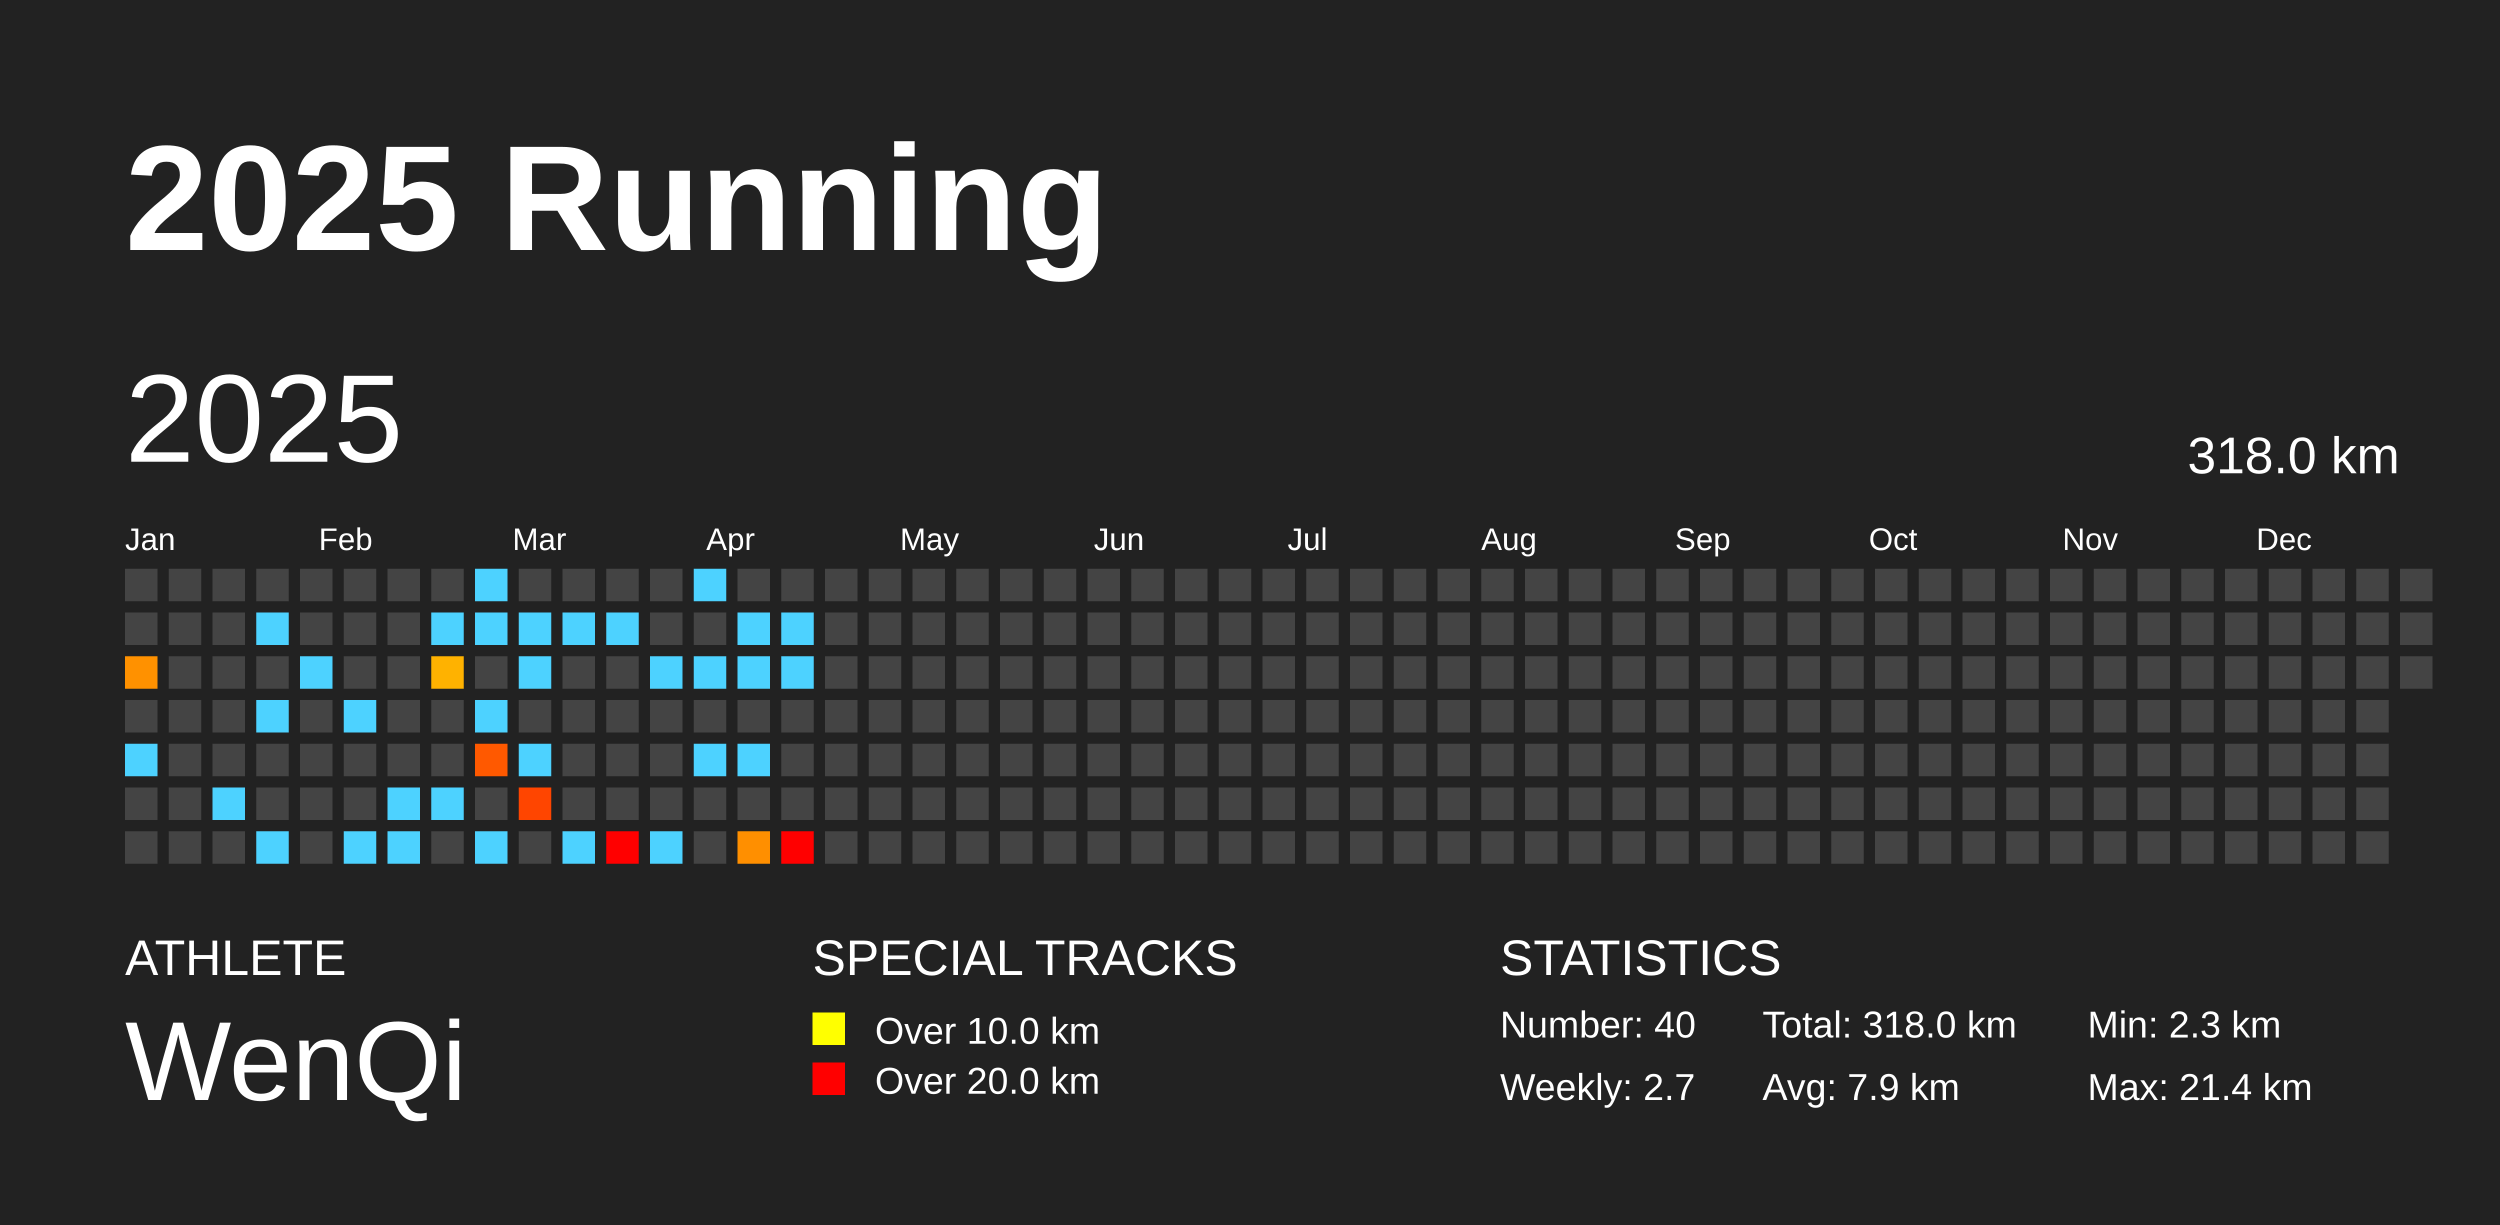
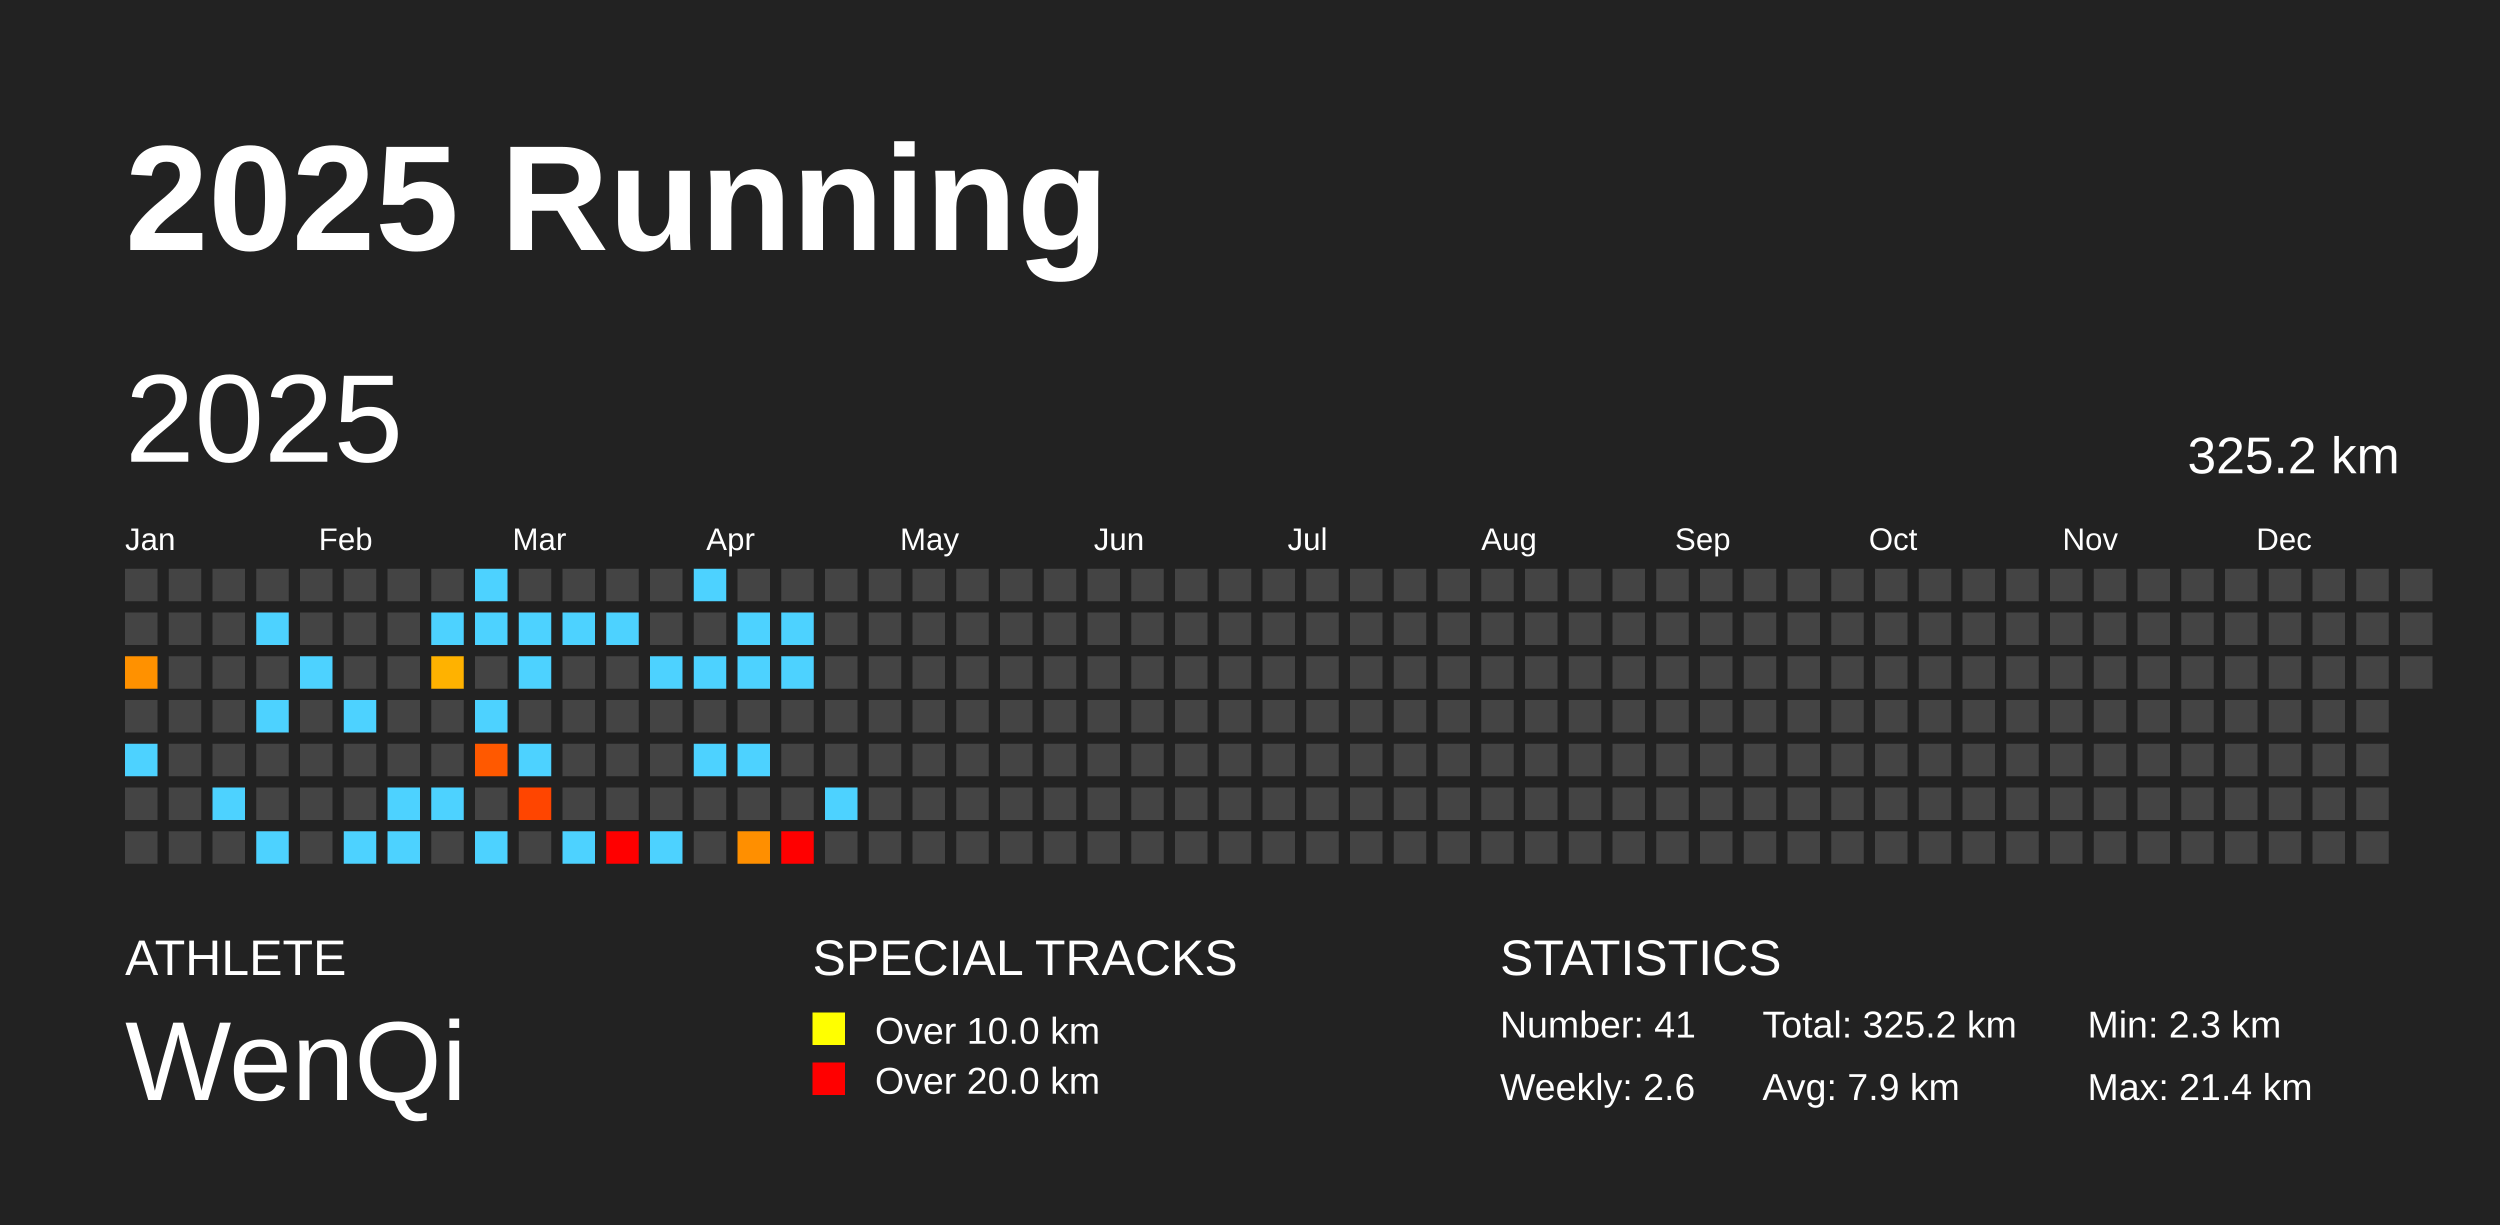
<svg xmlns="http://www.w3.org/2000/svg" baseProfile="full" height="98mm" version="1.1" viewBox="0,0,200,98" width="200mm">
  <defs />
  <rect fill="#222222" height="98" width="200" x="0" y="0" />
  <text fill="#FFFFFF" style="font-size:12px; font-family:Arial; font-weight:bold;" x="10" y="20">2025 Running</text>
  <text fill="#FFFFFF" style="font-size:4px; font-family:Arial" x="10" y="78">ATHLETE</text>
  <text fill="#FFFFFF" style="font-size:9px; font-family:Arial" x="10" y="88">WenQi</text>
  <text fill="#FFFFFF" style="font-size:4px; font-family:Arial" x="65" y="78">SPECIAL TRACKS</text>
  <rect fill="yellow" height="2.6" width="2.6" x="65" y="81" />
  <text fill="#FFFFFF" style="font-size:3px; font-family:Arial" x="70" y="83.5">Over 10.0 km</text>
  <rect fill="red" height="2.6" width="2.6" x="65" y="85" />
  <text fill="#FFFFFF" style="font-size:3px; font-family:Arial" x="70" y="87.5">Over 20.0 km</text>
  <text fill="#FFFFFF" style="font-size:4px; font-family:Arial" x="120" y="78">STATISTICS</text>
-   <text fill="#FFFFFF" style="font-size:3px; font-family:Arial" x="120" y="83">Number: 40</text>
-   <text fill="#FFFFFF" style="font-size:3px; font-family:Arial" x="120" y="88">Weekly: 2.7</text>
-   <text fill="#FFFFFF" style="font-size:3px; font-family:Arial" x="141" y="83">Total: 318.0 km</text>
+   <text fill="#FFFFFF" style="font-size:3px; font-family:Arial" x="120" y="83">Number: 41</text>
+   <text fill="#FFFFFF" style="font-size:3px; font-family:Arial" x="120" y="88">Weekly: 2.6</text>
+   <text fill="#FFFFFF" style="font-size:3px; font-family:Arial" x="141" y="83">Total: 325.2 km</text>
  <text fill="#FFFFFF" style="font-size:3px; font-family:Arial" x="141" y="88">Avg: 7.9 km</text>
  <text fill="#FFFFFF" style="font-size:3px; font-family:Arial" x="167" y="83">Min: 2.3 km</text>
  <text fill="#FFFFFF" style="font-size:3px; font-family:Arial" x="167" y="88">Max: 21.4 km</text>
  <text dominant-baseline="hanging" fill="#FFFFFF" style="font-size:10.0px; font-family:Arial;" x="10" y="30">2025</text>
-   <text dominant-baseline="hanging" fill="#FFFFFF" style="font-size:4.125px; font-family:Arial;" x="175" y="35">318.0 km</text>
+   <text dominant-baseline="hanging" fill="#FFFFFF" style="font-size:4.125px; font-family:Arial;" x="175" y="35">325.2 km</text>
  <text fill="#FFFFFF" style="font-size:2.5px; font-family:Arial" x="10.0" y="44">Jan</text>
  <text fill="#FFFFFF" style="font-size:2.5px; font-family:Arial" x="25.5" y="44">Feb</text>
  <text fill="#FFFFFF" style="font-size:2.5px; font-family:Arial" x="41.0" y="44">Mar</text>
  <text fill="#FFFFFF" style="font-size:2.5px; font-family:Arial" x="56.5" y="44">Apr</text>
  <text fill="#FFFFFF" style="font-size:2.5px; font-family:Arial" x="72.0" y="44">May</text>
  <text fill="#FFFFFF" style="font-size:2.5px; font-family:Arial" x="87.5" y="44">Jun</text>
  <text fill="#FFFFFF" style="font-size:2.5px; font-family:Arial" x="103.0" y="44">Jul</text>
  <text fill="#FFFFFF" style="font-size:2.5px; font-family:Arial" x="118.5" y="44">Aug</text>
  <text fill="#FFFFFF" style="font-size:2.5px; font-family:Arial" x="134.0" y="44">Sep</text>
  <text fill="#FFFFFF" style="font-size:2.5px; font-family:Arial" x="149.5" y="44">Oct</text>
  <text fill="#FFFFFF" style="font-size:2.5px; font-family:Arial" x="165.0" y="44">Nov</text>
  <text fill="#FFFFFF" style="font-size:2.5px; font-family:Arial" x="180.5" y="44">Dec</text>
  <rect fill="#444444" height="2.6" width="2.6" x="10.0" y="45.5" />
  <rect fill="#444444" height="2.6" width="2.6" x="10.0" y="49.0" />
  <rect fill="#ff9100" height="2.6" width="2.6" x="10.0" y="52.5" />
  <rect fill="#444444" height="2.6" width="2.6" x="10.0" y="56.0" />
  <rect fill="#4dd2ff" height="2.6" width="2.6" x="10.0" y="59.5" />
  <rect fill="#444444" height="2.6" width="2.6" x="10.0" y="63.0" />
  <rect fill="#444444" height="2.6" width="2.6" x="10.0" y="66.5" />
  <rect fill="#444444" height="2.6" width="2.6" x="13.5" y="45.5" />
  <rect fill="#444444" height="2.6" width="2.6" x="13.5" y="49.0" />
  <rect fill="#444444" height="2.6" width="2.6" x="13.5" y="52.5" />
  <rect fill="#444444" height="2.6" width="2.6" x="13.5" y="56.0" />
  <rect fill="#444444" height="2.6" width="2.6" x="13.5" y="59.5" />
  <rect fill="#444444" height="2.6" width="2.6" x="13.5" y="63.0" />
  <rect fill="#444444" height="2.6" width="2.6" x="13.5" y="66.5" />
  <rect fill="#444444" height="2.6" width="2.6" x="17.0" y="45.5" />
  <rect fill="#444444" height="2.6" width="2.6" x="17.0" y="49.0" />
  <rect fill="#444444" height="2.6" width="2.6" x="17.0" y="52.5" />
  <rect fill="#444444" height="2.6" width="2.6" x="17.0" y="56.0" />
  <rect fill="#444444" height="2.6" width="2.6" x="17.0" y="59.5" />
  <rect fill="#4dd2ff" height="2.6" width="2.6" x="17.0" y="63.0" />
  <rect fill="#444444" height="2.6" width="2.6" x="17.0" y="66.5" />
  <rect fill="#444444" height="2.6" width="2.6" x="20.5" y="45.5" />
  <rect fill="#4dd2ff" height="2.6" width="2.6" x="20.5" y="49.0" />
  <rect fill="#444444" height="2.6" width="2.6" x="20.5" y="52.5" />
  <rect fill="#4dd2ff" height="2.6" width="2.6" x="20.5" y="56.0" />
  <rect fill="#444444" height="2.6" width="2.6" x="20.5" y="59.5" />
  <rect fill="#444444" height="2.6" width="2.6" x="20.5" y="63.0" />
  <rect fill="#4dd2ff" height="2.6" width="2.6" x="20.5" y="66.5" />
  <rect fill="#444444" height="2.6" width="2.6" x="24.0" y="45.5" />
  <rect fill="#444444" height="2.6" width="2.6" x="24.0" y="49.0" />
  <rect fill="#4dd2ff" height="2.6" width="2.6" x="24.0" y="52.5" />
  <rect fill="#444444" height="2.6" width="2.6" x="24.0" y="56.0" />
  <rect fill="#444444" height="2.6" width="2.6" x="24.0" y="59.5" />
  <rect fill="#444444" height="2.6" width="2.6" x="24.0" y="63.0" />
  <rect fill="#444444" height="2.6" width="2.6" x="24.0" y="66.5" />
  <rect fill="#444444" height="2.6" width="2.6" x="27.5" y="45.5" />
  <rect fill="#444444" height="2.6" width="2.6" x="27.5" y="49.0" />
  <rect fill="#444444" height="2.6" width="2.6" x="27.5" y="52.5" />
  <rect fill="#4dd2ff" height="2.6" width="2.6" x="27.5" y="56.0" />
  <rect fill="#444444" height="2.6" width="2.6" x="27.5" y="59.5" />
  <rect fill="#444444" height="2.6" width="2.6" x="27.5" y="63.0" />
  <rect fill="#4dd2ff" height="2.6" width="2.6" x="27.5" y="66.5" />
  <rect fill="#444444" height="2.6" width="2.6" x="31.0" y="45.5" />
  <rect fill="#444444" height="2.6" width="2.6" x="31.0" y="49.0" />
  <rect fill="#444444" height="2.6" width="2.6" x="31.0" y="52.5" />
  <rect fill="#444444" height="2.6" width="2.6" x="31.0" y="56.0" />
  <rect fill="#444444" height="2.6" width="2.6" x="31.0" y="59.5" />
  <rect fill="#4dd2ff" height="2.6" width="2.6" x="31.0" y="63.0" />
  <rect fill="#4dd2ff" height="2.6" width="2.6" x="31.0" y="66.5" />
  <rect fill="#444444" height="2.6" width="2.6" x="34.5" y="45.5" />
  <rect fill="#4dd2ff" height="2.6" width="2.6" x="34.5" y="49.0" />
  <rect fill="#ffb200" height="2.6" width="2.6" x="34.5" y="52.5" />
  <rect fill="#444444" height="2.6" width="2.6" x="34.5" y="56.0" />
  <rect fill="#444444" height="2.6" width="2.6" x="34.5" y="59.5" />
  <rect fill="#4dd2ff" height="2.6" width="2.6" x="34.5" y="63.0" />
  <rect fill="#444444" height="2.6" width="2.6" x="34.5" y="66.5" />
  <rect fill="#4dd2ff" height="2.6" width="2.6" x="38.0" y="45.5" />
  <rect fill="#4dd2ff" height="2.6" width="2.6" x="38.0" y="49.0" />
  <rect fill="#444444" height="2.6" width="2.6" x="38.0" y="52.5" />
  <rect fill="#4dd2ff" height="2.6" width="2.6" x="38.0" y="56.0" />
  <rect fill="#ff5900" height="2.6" width="2.6" x="38.0" y="59.5" />
  <rect fill="#444444" height="2.6" width="2.6" x="38.0" y="63.0" />
  <rect fill="#4dd2ff" height="2.6" width="2.6" x="38.0" y="66.5" />
  <rect fill="#444444" height="2.6" width="2.6" x="41.5" y="45.5" />
  <rect fill="#4dd2ff" height="2.6" width="2.6" x="41.5" y="49.0" />
  <rect fill="#4dd2ff" height="2.6" width="2.6" x="41.5" y="52.5" />
  <rect fill="#444444" height="2.6" width="2.6" x="41.5" y="56.0" />
  <rect fill="#4dd2ff" height="2.6" width="2.6" x="41.5" y="59.5" />
  <rect fill="#ff4500" height="2.6" width="2.6" x="41.5" y="63.0" />
  <rect fill="#444444" height="2.6" width="2.6" x="41.5" y="66.5" />
  <rect fill="#444444" height="2.6" width="2.6" x="45.0" y="45.5" />
  <rect fill="#4dd2ff" height="2.6" width="2.6" x="45.0" y="49.0" />
  <rect fill="#444444" height="2.6" width="2.6" x="45.0" y="52.5" />
  <rect fill="#444444" height="2.6" width="2.6" x="45.0" y="56.0" />
  <rect fill="#444444" height="2.6" width="2.6" x="45.0" y="59.5" />
  <rect fill="#444444" height="2.6" width="2.6" x="45.0" y="63.0" />
  <rect fill="#4dd2ff" height="2.6" width="2.6" x="45.0" y="66.5" />
  <rect fill="#444444" height="2.6" width="2.6" x="48.5" y="45.5" />
  <rect fill="#4dd2ff" height="2.6" width="2.6" x="48.5" y="49.0" />
  <rect fill="#444444" height="2.6" width="2.6" x="48.5" y="52.5" />
  <rect fill="#444444" height="2.6" width="2.6" x="48.5" y="56.0" />
  <rect fill="#444444" height="2.6" width="2.6" x="48.5" y="59.5" />
  <rect fill="#444444" height="2.6" width="2.6" x="48.5" y="63.0" />
  <rect fill="red" height="2.6" width="2.6" x="48.5" y="66.5" />
  <rect fill="#444444" height="2.6" width="2.6" x="52.0" y="45.5" />
  <rect fill="#444444" height="2.6" width="2.6" x="52.0" y="49.0" />
  <rect fill="#4dd2ff" height="2.6" width="2.6" x="52.0" y="52.5" />
  <rect fill="#444444" height="2.6" width="2.6" x="52.0" y="56.0" />
  <rect fill="#444444" height="2.6" width="2.6" x="52.0" y="59.5" />
  <rect fill="#444444" height="2.6" width="2.6" x="52.0" y="63.0" />
  <rect fill="#4dd2ff" height="2.6" width="2.6" x="52.0" y="66.5" />
  <rect fill="#4dd2ff" height="2.6" width="2.6" x="55.5" y="45.5" />
  <rect fill="#444444" height="2.6" width="2.6" x="55.5" y="49.0" />
  <rect fill="#4dd2ff" height="2.6" width="2.6" x="55.5" y="52.5" />
  <rect fill="#444444" height="2.6" width="2.6" x="55.5" y="56.0" />
  <rect fill="#4dd2ff" height="2.6" width="2.6" x="55.5" y="59.5" />
  <rect fill="#444444" height="2.6" width="2.6" x="55.5" y="63.0" />
  <rect fill="#444444" height="2.6" width="2.6" x="55.5" y="66.5" />
  <rect fill="#444444" height="2.6" width="2.6" x="59.0" y="45.5" />
  <rect fill="#4dd2ff" height="2.6" width="2.6" x="59.0" y="49.0" />
  <rect fill="#4dd2ff" height="2.6" width="2.6" x="59.0" y="52.5" />
  <rect fill="#444444" height="2.6" width="2.6" x="59.0" y="56.0" />
  <rect fill="#4dd2ff" height="2.6" width="2.6" x="59.0" y="59.5" />
  <rect fill="#444444" height="2.6" width="2.6" x="59.0" y="63.0" />
  <rect fill="#ff8f00" height="2.6" width="2.6" x="59.0" y="66.5" />
  <rect fill="#444444" height="2.6" width="2.6" x="62.5" y="45.5" />
  <rect fill="#4dd2ff" height="2.6" width="2.6" x="62.5" y="49.0" />
  <rect fill="#4dd2ff" height="2.6" width="2.6" x="62.5" y="52.5" />
  <rect fill="#444444" height="2.6" width="2.6" x="62.5" y="56.0" />
  <rect fill="#444444" height="2.6" width="2.6" x="62.5" y="59.5" />
  <rect fill="#444444" height="2.6" width="2.6" x="62.5" y="63.0" />
  <rect fill="red" height="2.6" width="2.6" x="62.5" y="66.5" />
  <rect fill="#444444" height="2.6" width="2.6" x="66.0" y="45.5" />
  <rect fill="#444444" height="2.6" width="2.6" x="66.0" y="49.0" />
  <rect fill="#444444" height="2.6" width="2.6" x="66.0" y="52.5" />
  <rect fill="#444444" height="2.6" width="2.6" x="66.0" y="56.0" />
  <rect fill="#444444" height="2.6" width="2.6" x="66.0" y="59.5" />
-   <rect fill="#444444" height="2.6" width="2.6" x="66.0" y="63.0" />
+   <rect fill="#4dd2ff" height="2.6" width="2.6" x="66.0" y="63.0" />
  <rect fill="#444444" height="2.6" width="2.6" x="66.0" y="66.5" />
  <rect fill="#444444" height="2.6" width="2.6" x="69.5" y="45.5" />
  <rect fill="#444444" height="2.6" width="2.6" x="69.5" y="49.0" />
  <rect fill="#444444" height="2.6" width="2.6" x="69.5" y="52.5" />
  <rect fill="#444444" height="2.6" width="2.6" x="69.5" y="56.0" />
  <rect fill="#444444" height="2.6" width="2.6" x="69.5" y="59.5" />
  <rect fill="#444444" height="2.6" width="2.6" x="69.5" y="63.0" />
  <rect fill="#444444" height="2.6" width="2.6" x="69.5" y="66.5" />
  <rect fill="#444444" height="2.6" width="2.6" x="73.0" y="45.5" />
  <rect fill="#444444" height="2.6" width="2.6" x="73.0" y="49.0" />
  <rect fill="#444444" height="2.6" width="2.6" x="73.0" y="52.5" />
  <rect fill="#444444" height="2.6" width="2.6" x="73.0" y="56.0" />
  <rect fill="#444444" height="2.6" width="2.6" x="73.0" y="59.5" />
  <rect fill="#444444" height="2.6" width="2.6" x="73.0" y="63.0" />
  <rect fill="#444444" height="2.6" width="2.6" x="73.0" y="66.5" />
  <rect fill="#444444" height="2.6" width="2.6" x="76.5" y="45.5" />
  <rect fill="#444444" height="2.6" width="2.6" x="76.5" y="49.0" />
  <rect fill="#444444" height="2.6" width="2.6" x="76.5" y="52.5" />
  <rect fill="#444444" height="2.6" width="2.6" x="76.5" y="56.0" />
  <rect fill="#444444" height="2.6" width="2.6" x="76.5" y="59.5" />
  <rect fill="#444444" height="2.6" width="2.6" x="76.5" y="63.0" />
  <rect fill="#444444" height="2.6" width="2.6" x="76.5" y="66.5" />
  <rect fill="#444444" height="2.6" width="2.6" x="80.0" y="45.5" />
  <rect fill="#444444" height="2.6" width="2.6" x="80.0" y="49.0" />
  <rect fill="#444444" height="2.6" width="2.6" x="80.0" y="52.5" />
  <rect fill="#444444" height="2.6" width="2.6" x="80.0" y="56.0" />
  <rect fill="#444444" height="2.6" width="2.6" x="80.0" y="59.5" />
  <rect fill="#444444" height="2.6" width="2.6" x="80.0" y="63.0" />
  <rect fill="#444444" height="2.6" width="2.6" x="80.0" y="66.5" />
  <rect fill="#444444" height="2.6" width="2.6" x="83.5" y="45.5" />
  <rect fill="#444444" height="2.6" width="2.6" x="83.5" y="49.0" />
  <rect fill="#444444" height="2.6" width="2.6" x="83.5" y="52.5" />
  <rect fill="#444444" height="2.6" width="2.6" x="83.5" y="56.0" />
  <rect fill="#444444" height="2.6" width="2.6" x="83.5" y="59.5" />
  <rect fill="#444444" height="2.6" width="2.6" x="83.5" y="63.0" />
  <rect fill="#444444" height="2.6" width="2.6" x="83.5" y="66.5" />
  <rect fill="#444444" height="2.6" width="2.6" x="87.0" y="45.5" />
  <rect fill="#444444" height="2.6" width="2.6" x="87.0" y="49.0" />
  <rect fill="#444444" height="2.6" width="2.6" x="87.0" y="52.5" />
  <rect fill="#444444" height="2.6" width="2.6" x="87.0" y="56.0" />
  <rect fill="#444444" height="2.6" width="2.6" x="87.0" y="59.5" />
  <rect fill="#444444" height="2.6" width="2.6" x="87.0" y="63.0" />
  <rect fill="#444444" height="2.6" width="2.6" x="87.0" y="66.5" />
  <rect fill="#444444" height="2.6" width="2.6" x="90.5" y="45.5" />
  <rect fill="#444444" height="2.6" width="2.6" x="90.5" y="49.0" />
  <rect fill="#444444" height="2.6" width="2.6" x="90.5" y="52.5" />
  <rect fill="#444444" height="2.6" width="2.6" x="90.5" y="56.0" />
  <rect fill="#444444" height="2.6" width="2.6" x="90.5" y="59.5" />
  <rect fill="#444444" height="2.6" width="2.6" x="90.5" y="63.0" />
  <rect fill="#444444" height="2.6" width="2.6" x="90.5" y="66.5" />
  <rect fill="#444444" height="2.6" width="2.6" x="94.0" y="45.5" />
  <rect fill="#444444" height="2.6" width="2.6" x="94.0" y="49.0" />
  <rect fill="#444444" height="2.6" width="2.6" x="94.0" y="52.5" />
  <rect fill="#444444" height="2.6" width="2.6" x="94.0" y="56.0" />
  <rect fill="#444444" height="2.6" width="2.6" x="94.0" y="59.5" />
  <rect fill="#444444" height="2.6" width="2.6" x="94.0" y="63.0" />
  <rect fill="#444444" height="2.6" width="2.6" x="94.0" y="66.5" />
  <rect fill="#444444" height="2.6" width="2.6" x="97.5" y="45.5" />
  <rect fill="#444444" height="2.6" width="2.6" x="97.5" y="49.0" />
  <rect fill="#444444" height="2.6" width="2.6" x="97.5" y="52.5" />
  <rect fill="#444444" height="2.6" width="2.6" x="97.5" y="56.0" />
  <rect fill="#444444" height="2.6" width="2.6" x="97.5" y="59.5" />
  <rect fill="#444444" height="2.6" width="2.6" x="97.5" y="63.0" />
  <rect fill="#444444" height="2.6" width="2.6" x="97.5" y="66.5" />
  <rect fill="#444444" height="2.6" width="2.6" x="101.0" y="45.5" />
  <rect fill="#444444" height="2.6" width="2.6" x="101.0" y="49.0" />
  <rect fill="#444444" height="2.6" width="2.6" x="101.0" y="52.5" />
  <rect fill="#444444" height="2.6" width="2.6" x="101.0" y="56.0" />
  <rect fill="#444444" height="2.6" width="2.6" x="101.0" y="59.5" />
  <rect fill="#444444" height="2.6" width="2.6" x="101.0" y="63.0" />
  <rect fill="#444444" height="2.6" width="2.6" x="101.0" y="66.5" />
  <rect fill="#444444" height="2.6" width="2.6" x="104.5" y="45.5" />
  <rect fill="#444444" height="2.6" width="2.6" x="104.5" y="49.0" />
  <rect fill="#444444" height="2.6" width="2.6" x="104.5" y="52.5" />
  <rect fill="#444444" height="2.6" width="2.6" x="104.5" y="56.0" />
  <rect fill="#444444" height="2.6" width="2.6" x="104.5" y="59.5" />
  <rect fill="#444444" height="2.6" width="2.6" x="104.5" y="63.0" />
  <rect fill="#444444" height="2.6" width="2.6" x="104.5" y="66.5" />
  <rect fill="#444444" height="2.6" width="2.6" x="108.0" y="45.5" />
  <rect fill="#444444" height="2.6" width="2.6" x="108.0" y="49.0" />
  <rect fill="#444444" height="2.6" width="2.6" x="108.0" y="52.5" />
  <rect fill="#444444" height="2.6" width="2.6" x="108.0" y="56.0" />
  <rect fill="#444444" height="2.6" width="2.6" x="108.0" y="59.5" />
  <rect fill="#444444" height="2.6" width="2.6" x="108.0" y="63.0" />
  <rect fill="#444444" height="2.6" width="2.6" x="108.0" y="66.5" />
  <rect fill="#444444" height="2.6" width="2.6" x="111.5" y="45.5" />
  <rect fill="#444444" height="2.6" width="2.6" x="111.5" y="49.0" />
  <rect fill="#444444" height="2.6" width="2.6" x="111.5" y="52.5" />
  <rect fill="#444444" height="2.6" width="2.6" x="111.5" y="56.0" />
  <rect fill="#444444" height="2.6" width="2.6" x="111.5" y="59.5" />
  <rect fill="#444444" height="2.6" width="2.6" x="111.5" y="63.0" />
  <rect fill="#444444" height="2.6" width="2.6" x="111.5" y="66.5" />
  <rect fill="#444444" height="2.6" width="2.6" x="115.0" y="45.5" />
  <rect fill="#444444" height="2.6" width="2.6" x="115.0" y="49.0" />
  <rect fill="#444444" height="2.6" width="2.6" x="115.0" y="52.5" />
  <rect fill="#444444" height="2.6" width="2.6" x="115.0" y="56.0" />
  <rect fill="#444444" height="2.6" width="2.6" x="115.0" y="59.5" />
  <rect fill="#444444" height="2.6" width="2.6" x="115.0" y="63.0" />
  <rect fill="#444444" height="2.6" width="2.6" x="115.0" y="66.5" />
  <rect fill="#444444" height="2.6" width="2.6" x="118.5" y="45.5" />
  <rect fill="#444444" height="2.6" width="2.6" x="118.5" y="49.0" />
  <rect fill="#444444" height="2.6" width="2.6" x="118.5" y="52.5" />
  <rect fill="#444444" height="2.6" width="2.6" x="118.5" y="56.0" />
  <rect fill="#444444" height="2.6" width="2.6" x="118.5" y="59.5" />
  <rect fill="#444444" height="2.6" width="2.6" x="118.5" y="63.0" />
  <rect fill="#444444" height="2.6" width="2.6" x="118.5" y="66.5" />
  <rect fill="#444444" height="2.6" width="2.6" x="122.0" y="45.5" />
  <rect fill="#444444" height="2.6" width="2.6" x="122.0" y="49.0" />
  <rect fill="#444444" height="2.6" width="2.6" x="122.0" y="52.5" />
  <rect fill="#444444" height="2.6" width="2.6" x="122.0" y="56.0" />
  <rect fill="#444444" height="2.6" width="2.6" x="122.0" y="59.5" />
  <rect fill="#444444" height="2.6" width="2.6" x="122.0" y="63.0" />
  <rect fill="#444444" height="2.6" width="2.6" x="122.0" y="66.5" />
  <rect fill="#444444" height="2.6" width="2.6" x="125.5" y="45.5" />
  <rect fill="#444444" height="2.6" width="2.6" x="125.5" y="49.0" />
  <rect fill="#444444" height="2.6" width="2.6" x="125.5" y="52.5" />
  <rect fill="#444444" height="2.6" width="2.6" x="125.5" y="56.0" />
  <rect fill="#444444" height="2.6" width="2.6" x="125.5" y="59.5" />
  <rect fill="#444444" height="2.6" width="2.6" x="125.5" y="63.0" />
  <rect fill="#444444" height="2.6" width="2.6" x="125.5" y="66.5" />
  <rect fill="#444444" height="2.6" width="2.6" x="129.0" y="45.5" />
  <rect fill="#444444" height="2.6" width="2.6" x="129.0" y="49.0" />
  <rect fill="#444444" height="2.6" width="2.6" x="129.0" y="52.5" />
  <rect fill="#444444" height="2.6" width="2.6" x="129.0" y="56.0" />
  <rect fill="#444444" height="2.6" width="2.6" x="129.0" y="59.5" />
  <rect fill="#444444" height="2.6" width="2.6" x="129.0" y="63.0" />
  <rect fill="#444444" height="2.6" width="2.6" x="129.0" y="66.5" />
  <rect fill="#444444" height="2.6" width="2.6" x="132.5" y="45.5" />
  <rect fill="#444444" height="2.6" width="2.6" x="132.5" y="49.0" />
  <rect fill="#444444" height="2.6" width="2.6" x="132.5" y="52.5" />
  <rect fill="#444444" height="2.6" width="2.6" x="132.5" y="56.0" />
  <rect fill="#444444" height="2.6" width="2.6" x="132.5" y="59.5" />
  <rect fill="#444444" height="2.6" width="2.6" x="132.5" y="63.0" />
  <rect fill="#444444" height="2.6" width="2.6" x="132.5" y="66.5" />
  <rect fill="#444444" height="2.6" width="2.6" x="136.0" y="45.5" />
  <rect fill="#444444" height="2.6" width="2.6" x="136.0" y="49.0" />
  <rect fill="#444444" height="2.6" width="2.6" x="136.0" y="52.5" />
  <rect fill="#444444" height="2.6" width="2.6" x="136.0" y="56.0" />
  <rect fill="#444444" height="2.6" width="2.6" x="136.0" y="59.5" />
  <rect fill="#444444" height="2.6" width="2.6" x="136.0" y="63.0" />
  <rect fill="#444444" height="2.6" width="2.6" x="136.0" y="66.5" />
  <rect fill="#444444" height="2.6" width="2.6" x="139.5" y="45.5" />
  <rect fill="#444444" height="2.6" width="2.6" x="139.5" y="49.0" />
  <rect fill="#444444" height="2.6" width="2.6" x="139.5" y="52.5" />
  <rect fill="#444444" height="2.6" width="2.6" x="139.5" y="56.0" />
  <rect fill="#444444" height="2.6" width="2.6" x="139.5" y="59.5" />
  <rect fill="#444444" height="2.6" width="2.6" x="139.5" y="63.0" />
  <rect fill="#444444" height="2.6" width="2.6" x="139.5" y="66.5" />
  <rect fill="#444444" height="2.6" width="2.6" x="143.0" y="45.5" />
  <rect fill="#444444" height="2.6" width="2.6" x="143.0" y="49.0" />
  <rect fill="#444444" height="2.6" width="2.6" x="143.0" y="52.5" />
  <rect fill="#444444" height="2.6" width="2.6" x="143.0" y="56.0" />
  <rect fill="#444444" height="2.6" width="2.6" x="143.0" y="59.5" />
  <rect fill="#444444" height="2.6" width="2.6" x="143.0" y="63.0" />
  <rect fill="#444444" height="2.6" width="2.6" x="143.0" y="66.5" />
  <rect fill="#444444" height="2.6" width="2.6" x="146.5" y="45.5" />
  <rect fill="#444444" height="2.6" width="2.6" x="146.5" y="49.0" />
  <rect fill="#444444" height="2.6" width="2.6" x="146.5" y="52.5" />
  <rect fill="#444444" height="2.6" width="2.6" x="146.5" y="56.0" />
  <rect fill="#444444" height="2.6" width="2.6" x="146.5" y="59.5" />
  <rect fill="#444444" height="2.6" width="2.6" x="146.5" y="63.0" />
  <rect fill="#444444" height="2.6" width="2.6" x="146.5" y="66.5" />
  <rect fill="#444444" height="2.6" width="2.6" x="150.0" y="45.5" />
  <rect fill="#444444" height="2.6" width="2.6" x="150.0" y="49.0" />
  <rect fill="#444444" height="2.6" width="2.6" x="150.0" y="52.5" />
  <rect fill="#444444" height="2.6" width="2.6" x="150.0" y="56.0" />
  <rect fill="#444444" height="2.6" width="2.6" x="150.0" y="59.5" />
  <rect fill="#444444" height="2.6" width="2.6" x="150.0" y="63.0" />
  <rect fill="#444444" height="2.6" width="2.6" x="150.0" y="66.5" />
  <rect fill="#444444" height="2.6" width="2.6" x="153.5" y="45.5" />
  <rect fill="#444444" height="2.6" width="2.6" x="153.5" y="49.0" />
  <rect fill="#444444" height="2.6" width="2.6" x="153.5" y="52.5" />
  <rect fill="#444444" height="2.6" width="2.6" x="153.5" y="56.0" />
  <rect fill="#444444" height="2.6" width="2.6" x="153.5" y="59.5" />
  <rect fill="#444444" height="2.6" width="2.6" x="153.5" y="63.0" />
  <rect fill="#444444" height="2.6" width="2.6" x="153.5" y="66.5" />
  <rect fill="#444444" height="2.6" width="2.6" x="157.0" y="45.5" />
  <rect fill="#444444" height="2.6" width="2.6" x="157.0" y="49.0" />
  <rect fill="#444444" height="2.6" width="2.6" x="157.0" y="52.5" />
  <rect fill="#444444" height="2.6" width="2.6" x="157.0" y="56.0" />
  <rect fill="#444444" height="2.6" width="2.6" x="157.0" y="59.5" />
  <rect fill="#444444" height="2.6" width="2.6" x="157.0" y="63.0" />
  <rect fill="#444444" height="2.6" width="2.6" x="157.0" y="66.5" />
  <rect fill="#444444" height="2.6" width="2.6" x="160.5" y="45.5" />
  <rect fill="#444444" height="2.6" width="2.6" x="160.5" y="49.0" />
  <rect fill="#444444" height="2.6" width="2.6" x="160.5" y="52.5" />
  <rect fill="#444444" height="2.6" width="2.6" x="160.5" y="56.0" />
  <rect fill="#444444" height="2.6" width="2.6" x="160.5" y="59.5" />
  <rect fill="#444444" height="2.6" width="2.6" x="160.5" y="63.0" />
  <rect fill="#444444" height="2.6" width="2.6" x="160.5" y="66.5" />
  <rect fill="#444444" height="2.6" width="2.6" x="164.0" y="45.5" />
  <rect fill="#444444" height="2.6" width="2.6" x="164.0" y="49.0" />
  <rect fill="#444444" height="2.6" width="2.6" x="164.0" y="52.5" />
  <rect fill="#444444" height="2.6" width="2.6" x="164.0" y="56.0" />
  <rect fill="#444444" height="2.6" width="2.6" x="164.0" y="59.5" />
  <rect fill="#444444" height="2.6" width="2.6" x="164.0" y="63.0" />
  <rect fill="#444444" height="2.6" width="2.6" x="164.0" y="66.5" />
  <rect fill="#444444" height="2.6" width="2.6" x="167.5" y="45.5" />
  <rect fill="#444444" height="2.6" width="2.6" x="167.5" y="49.0" />
  <rect fill="#444444" height="2.6" width="2.6" x="167.5" y="52.5" />
  <rect fill="#444444" height="2.6" width="2.6" x="167.5" y="56.0" />
  <rect fill="#444444" height="2.6" width="2.6" x="167.5" y="59.5" />
  <rect fill="#444444" height="2.6" width="2.6" x="167.5" y="63.0" />
  <rect fill="#444444" height="2.6" width="2.6" x="167.5" y="66.5" />
  <rect fill="#444444" height="2.6" width="2.6" x="171.0" y="45.5" />
  <rect fill="#444444" height="2.6" width="2.6" x="171.0" y="49.0" />
  <rect fill="#444444" height="2.6" width="2.6" x="171.0" y="52.5" />
  <rect fill="#444444" height="2.6" width="2.6" x="171.0" y="56.0" />
  <rect fill="#444444" height="2.6" width="2.6" x="171.0" y="59.5" />
  <rect fill="#444444" height="2.6" width="2.6" x="171.0" y="63.0" />
  <rect fill="#444444" height="2.6" width="2.6" x="171.0" y="66.5" />
  <rect fill="#444444" height="2.6" width="2.6" x="174.5" y="45.5" />
  <rect fill="#444444" height="2.6" width="2.6" x="174.5" y="49.0" />
  <rect fill="#444444" height="2.6" width="2.6" x="174.5" y="52.5" />
  <rect fill="#444444" height="2.6" width="2.6" x="174.5" y="56.0" />
  <rect fill="#444444" height="2.6" width="2.6" x="174.5" y="59.5" />
  <rect fill="#444444" height="2.6" width="2.6" x="174.5" y="63.0" />
  <rect fill="#444444" height="2.6" width="2.6" x="174.5" y="66.5" />
  <rect fill="#444444" height="2.6" width="2.6" x="178.0" y="45.5" />
  <rect fill="#444444" height="2.6" width="2.6" x="178.0" y="49.0" />
  <rect fill="#444444" height="2.6" width="2.6" x="178.0" y="52.5" />
  <rect fill="#444444" height="2.6" width="2.6" x="178.0" y="56.0" />
  <rect fill="#444444" height="2.6" width="2.6" x="178.0" y="59.5" />
  <rect fill="#444444" height="2.6" width="2.6" x="178.0" y="63.0" />
  <rect fill="#444444" height="2.6" width="2.6" x="178.0" y="66.5" />
  <rect fill="#444444" height="2.6" width="2.6" x="181.5" y="45.5" />
  <rect fill="#444444" height="2.6" width="2.6" x="181.5" y="49.0" />
  <rect fill="#444444" height="2.6" width="2.6" x="181.5" y="52.5" />
  <rect fill="#444444" height="2.6" width="2.6" x="181.5" y="56.0" />
  <rect fill="#444444" height="2.6" width="2.6" x="181.5" y="59.5" />
  <rect fill="#444444" height="2.6" width="2.6" x="181.5" y="63.0" />
  <rect fill="#444444" height="2.6" width="2.6" x="181.5" y="66.5" />
  <rect fill="#444444" height="2.6" width="2.6" x="185.0" y="45.5" />
  <rect fill="#444444" height="2.6" width="2.6" x="185.0" y="49.0" />
  <rect fill="#444444" height="2.6" width="2.6" x="185.0" y="52.5" />
  <rect fill="#444444" height="2.6" width="2.6" x="185.0" y="56.0" />
  <rect fill="#444444" height="2.6" width="2.6" x="185.0" y="59.5" />
  <rect fill="#444444" height="2.6" width="2.6" x="185.0" y="63.0" />
  <rect fill="#444444" height="2.6" width="2.6" x="185.0" y="66.5" />
  <rect fill="#444444" height="2.6" width="2.6" x="188.5" y="45.5" />
  <rect fill="#444444" height="2.6" width="2.6" x="188.5" y="49.0" />
  <rect fill="#444444" height="2.6" width="2.6" x="188.5" y="52.5" />
  <rect fill="#444444" height="2.6" width="2.6" x="188.5" y="56.0" />
  <rect fill="#444444" height="2.6" width="2.6" x="188.5" y="59.5" />
  <rect fill="#444444" height="2.6" width="2.6" x="188.5" y="63.0" />
  <rect fill="#444444" height="2.6" width="2.6" x="188.5" y="66.5" />
  <rect fill="#444444" height="2.6" width="2.6" x="192.0" y="45.5" />
  <rect fill="#444444" height="2.6" width="2.6" x="192.0" y="49.0" />
  <rect fill="#444444" height="2.6" width="2.6" x="192.0" y="52.5" />
</svg>
